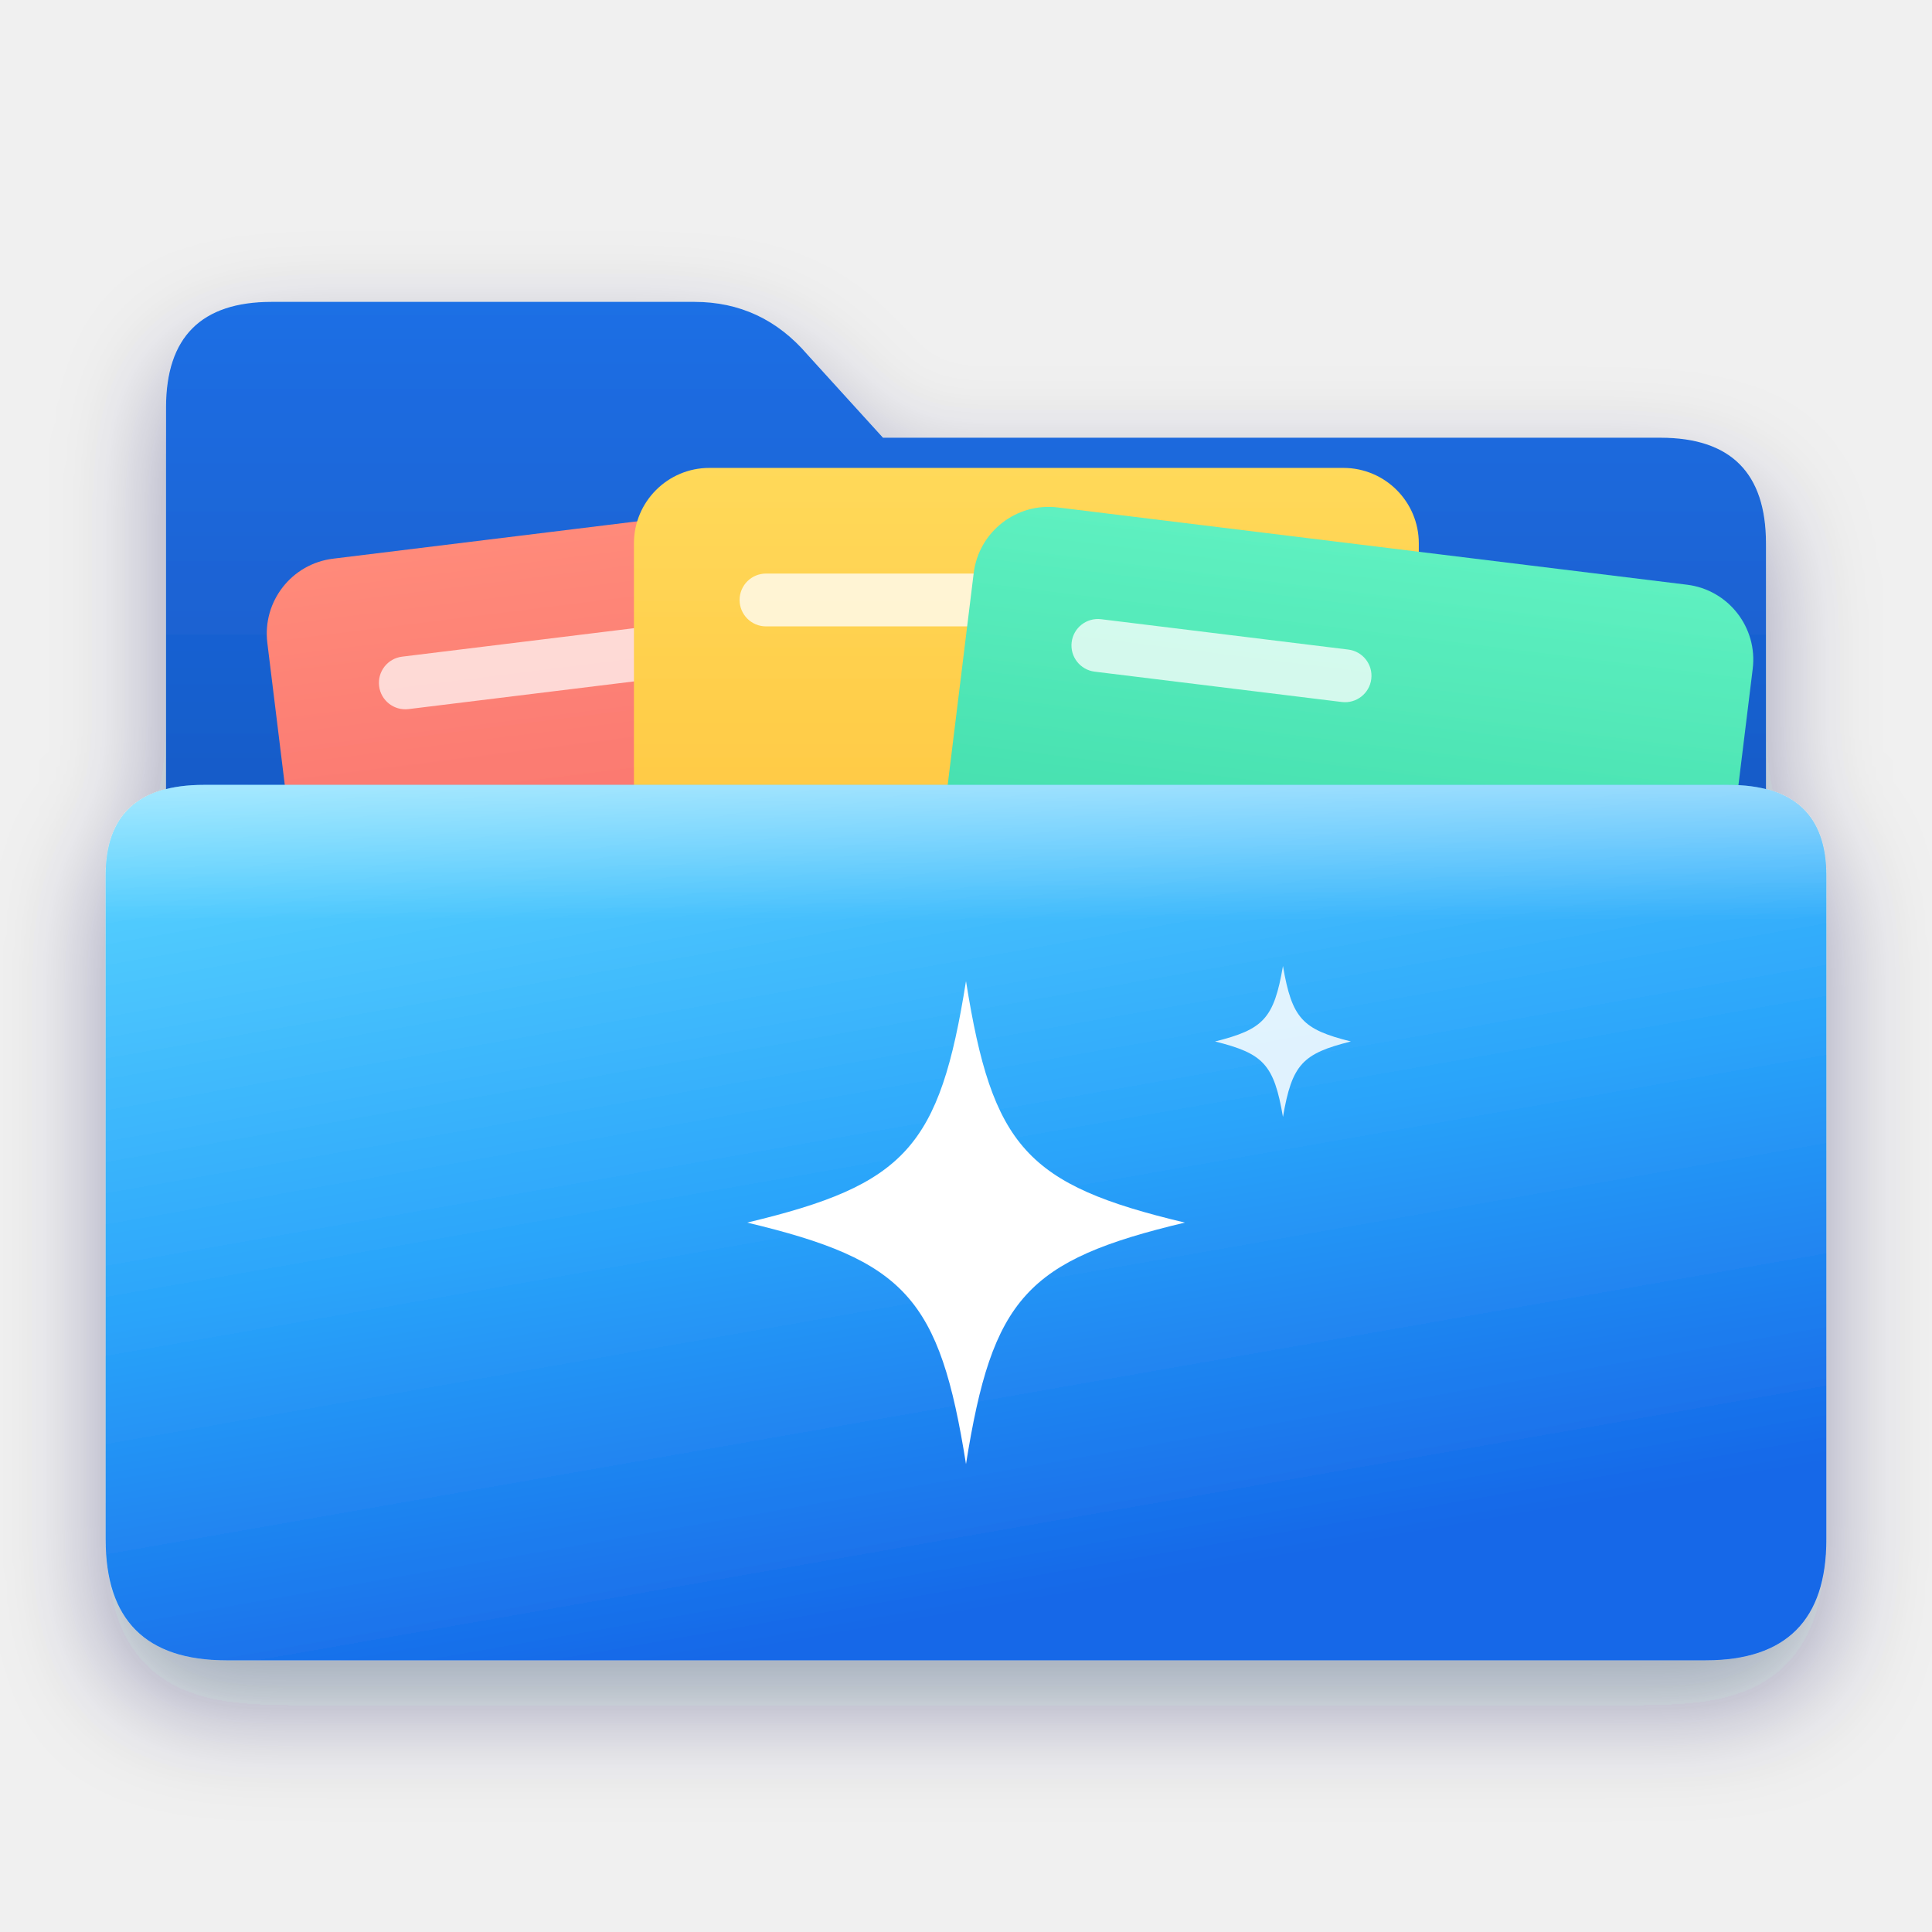
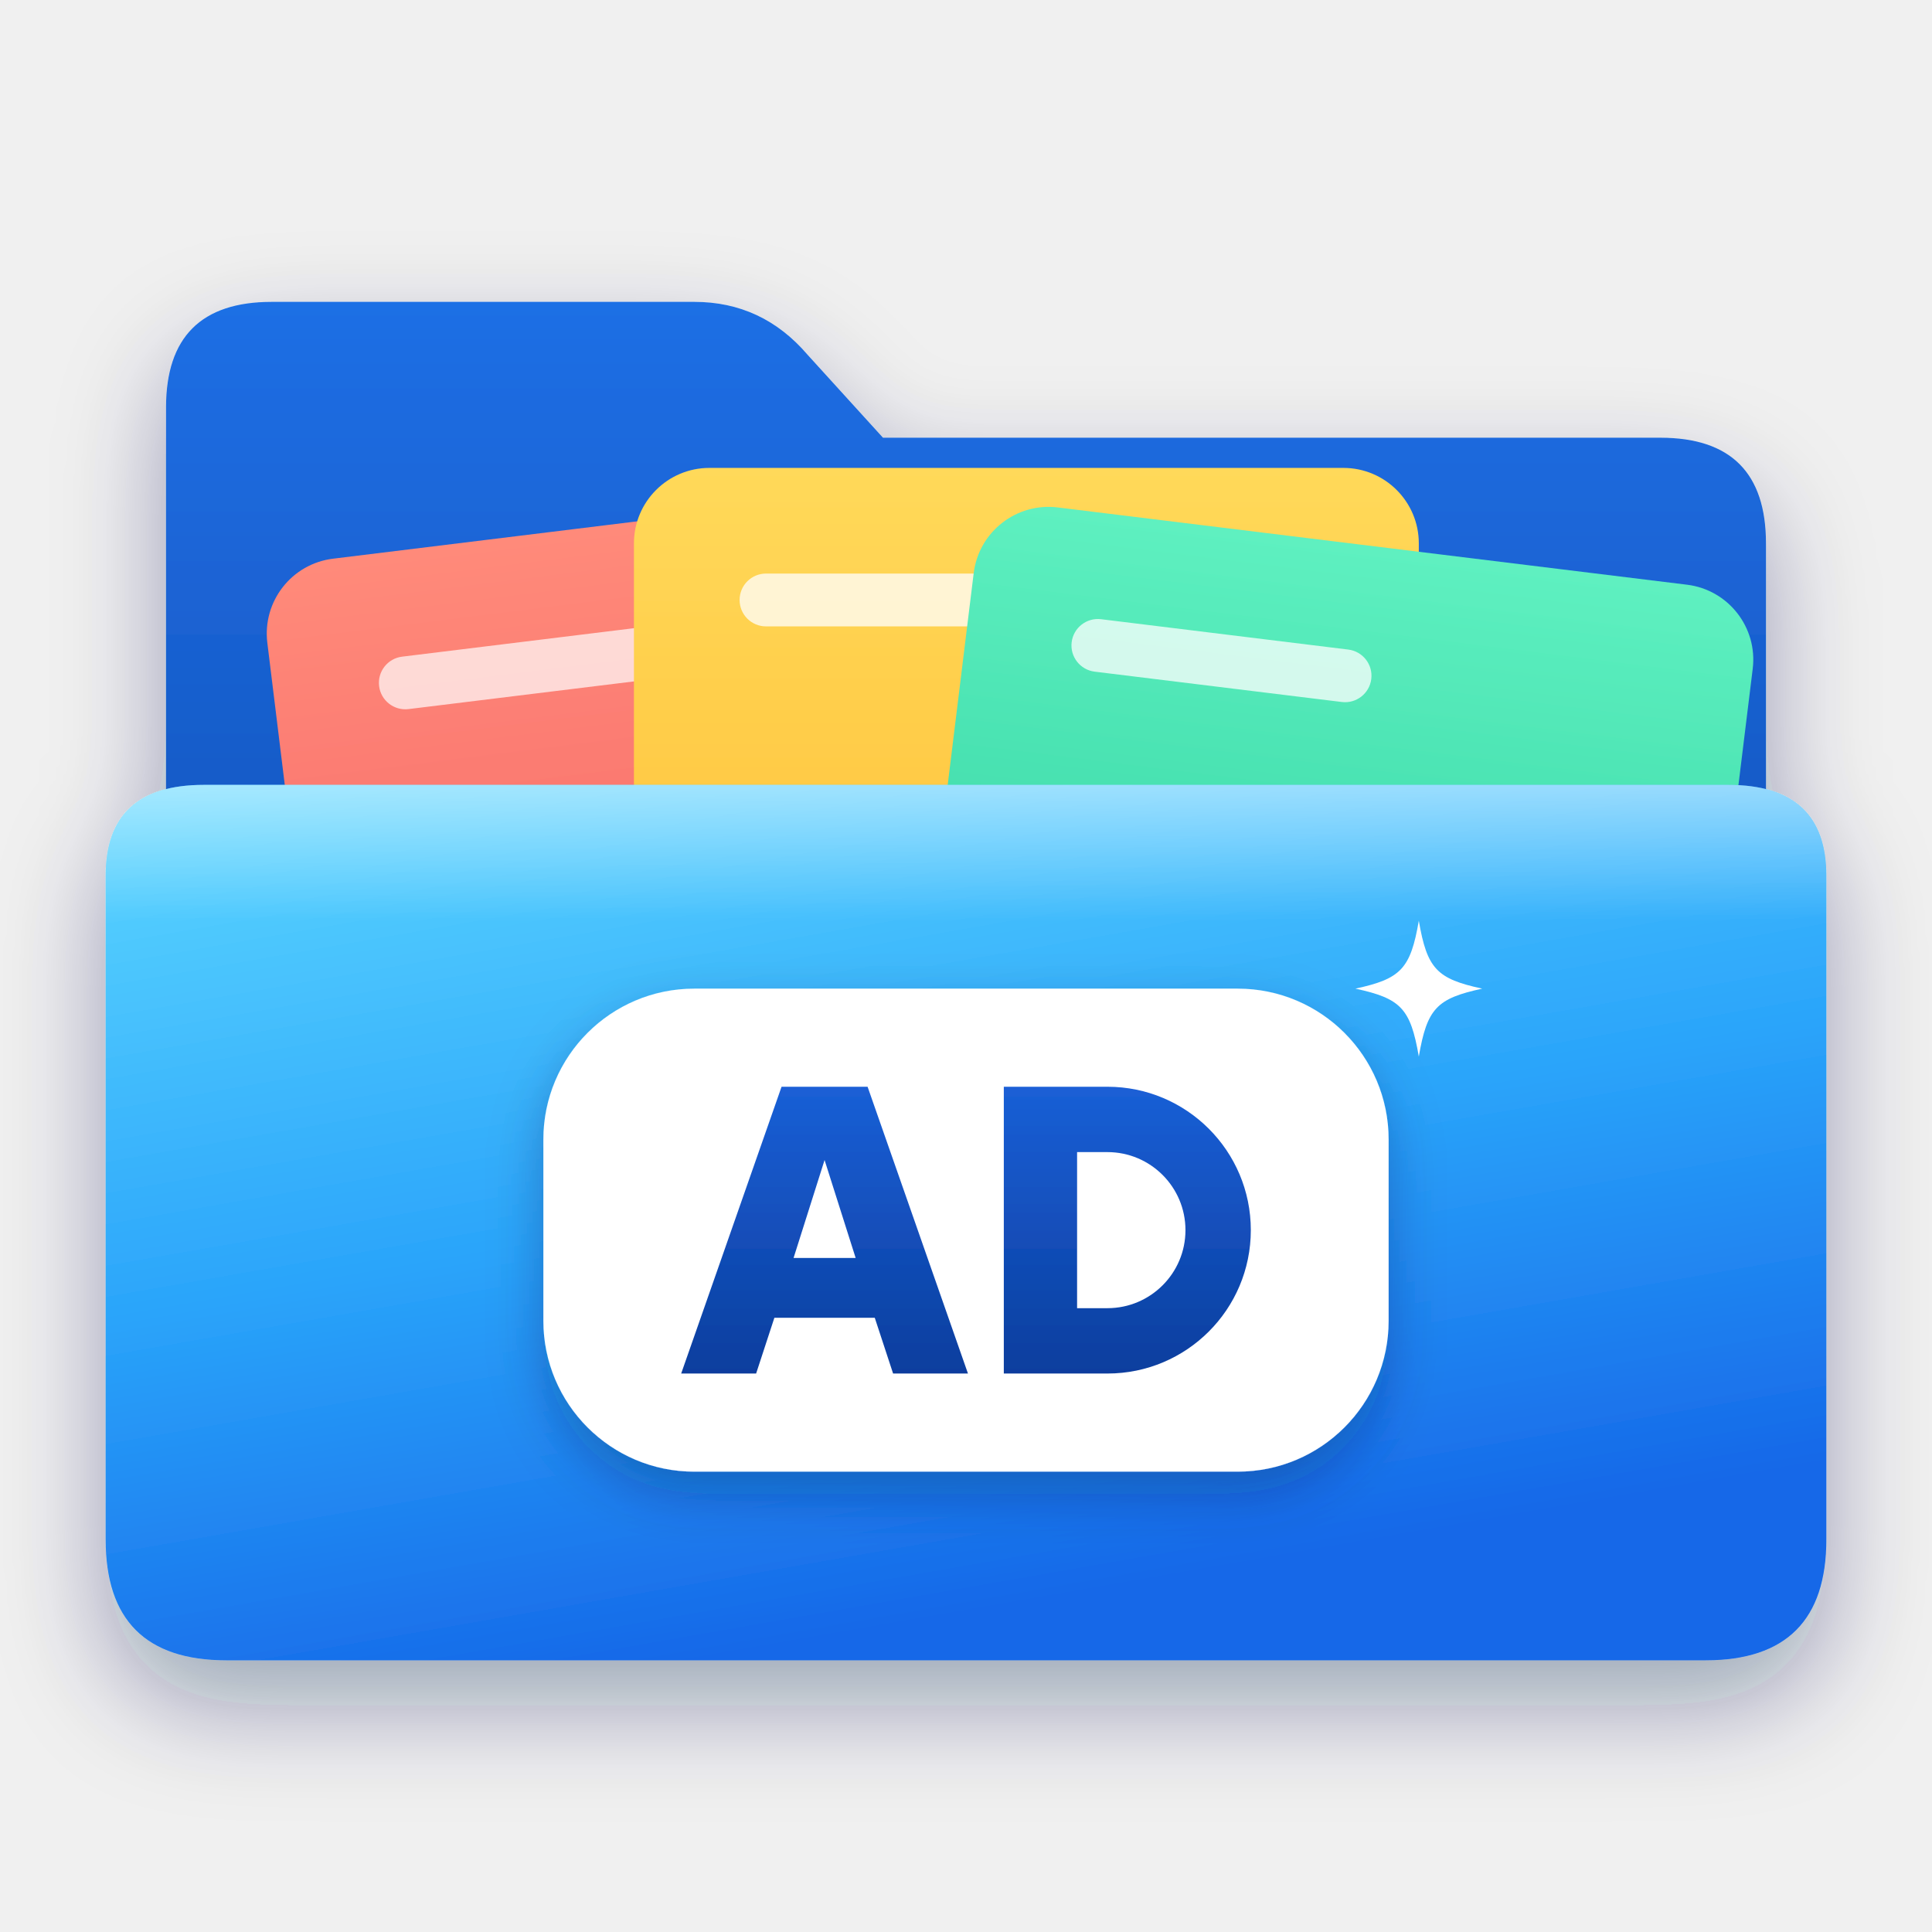
<svg xmlns="http://www.w3.org/2000/svg" width="256" height="256" viewBox="0 0 256 256">
  <defs>
    <linearGradient id="back" x1="0" y1="0" x2="0" y2="1">
      <stop offset="0" stop-color="#1F6FE5" />
      <stop offset="1" stop-color="#0B3E9E" />
    </linearGradient>
    <linearGradient id="front" x1="0" y1="0" x2="0.35" y2="1">
      <stop offset="0" stop-color="#5ED8FF" />
      <stop offset="0.55" stop-color="#2AA4FA" />
      <stop offset="1" stop-color="#1668E8" />
    </linearGradient>
    <linearGradient id="sheen" x1="0" y1="0" x2="0" y2="1">
      <stop offset="0" stop-color="#FFFFFF" stop-opacity=".45" />
      <stop offset="1" stop-color="#FFFFFF" stop-opacity="0" />
    </linearGradient>
    <linearGradient id="f1" x1="0" y1="0" x2="0" y2="1">
      <stop offset="0" stop-color="#FF8A7A" />
      <stop offset="1" stop-color="#F0505A" />
    </linearGradient>
    <linearGradient id="f2" x1="0" y1="0" x2="0" y2="1">
      <stop offset="0" stop-color="#FFD95A" />
      <stop offset="1" stop-color="#FFB020" />
    </linearGradient>
    <linearGradient id="f3" x1="0" y1="0" x2="0" y2="1">
      <stop offset="0" stop-color="#5EF0C0" />
      <stop offset="1" stop-color="#16C08E" />
    </linearGradient>
    <filter id="sh" x="-20%" y="-20%" width="140%" height="150%">
      <feDropShadow dx="0" dy="6" stdDeviation="7" flood-color="#06204F" flood-opacity=".35" />
    </filter>
+     <linearGradient id="ink" x1="0" y1="0" x2="0" y2="1">
+       <stop offset="0" stop-color="#1A5FD6" />
+       <stop offset="1" stop-color="#0B3E9E" />
+     </linearGradient>
+     <filter id="bs" x="-30%" y="-30%" width="160%" height="170%">
+       <feDropShadow dx="0" dy="3" stdDeviation="3.5" flood-color="#06204F" flood-opacity=".30" />
+     </filter>
  </defs>
  <g filter="url(#sh)">
    <path d="M22 54 Q22 40 36 40 H92 Q101 40 107 47 L117 58 H220 Q234 58 234 72 V200 H22 Z" fill="url(#back)" />
    <g transform="rotate(-7 80 120)">
      <rect x="40" y="70" width="104" height="120" rx="10" fill="url(#f1)" />
      <rect x="54" y="84" width="40" height="7" rx="3.5" fill="#fff" opacity=".7" />
    </g>
    <rect x="84" y="62" width="104" height="120" rx="10" fill="url(#f2)" />
    <rect x="98" y="76" width="40" height="7" rx="3.5" fill="#fff" opacity=".75" />
    <g transform="rotate(7 176 120)">
      <rect x="124" y="72" width="104" height="120" rx="10" fill="url(#f3)" />
      <rect x="138" y="86" width="40" height="7" rx="3.5" fill="#fff" opacity=".75" />
    </g>
    <path d="M14 116 Q14 104 27 104 H229 Q242 104 242 116 V204 Q242 220 226 220 H30 Q14 220 14 204 Z" fill="url(#front)" />
    <path d="M27 104 H229 Q242 104 242 116 V122 H14 V116 Q14 104 27 104 Z" fill="url(#sheen)" />
-     <path d="M128 130 C131.5 152 136 157 157 162 C136 167 131.5 172 128 194 C124.5 172 120 167 99 162 C120 157 124.5 152 128 130 Z" fill="#fff" />
-     <path d="M170 128 C171.2 135 172.6 136.4 179 138 C172.6 139.6 171.2 141 170 148 C168.8 141 167.4 139.6 161 138 C167.4 136.4 168.8 135 170 128 Z" fill="#fff" opacity=".85" />
+     <rect x="72.0" y="131.0" width="112" height="64" rx="20" fill="#fff" filter="url(#bs)" />
+     <path d="M90.26 182.00 L103.56 144.00 L114.96 144.00 L128.26 182.00 L118.34 182.00 L115.91 174.61 L102.61 174.61 L100.19 182.00 Z M105.15 166.69 L113.38 166.69 L109.26 153.71 Z M133.01 144.00 L146.74 144.00 A19.00 19.00 0 0 1 146.74 182.00 L133.01 182.00 Z M142.72 152.66 L146.74 152.66 A10.34 10.34 0 0 1 146.74 173.34 L142.72 173.34 Z" fill="url(#ink)" fill-rule="evenodd" />
+     <path d="M188 122 C189.1 128.4 190.4 129.7 196.4 131 C190.4 132.3 189.1 133.6 188 140 C186.9 133.6 185.6 132.3 179.6 131 C185.6 129.7 186.9 128.4 188 122 Z" fill="#fff" />
  </g>
</svg>
